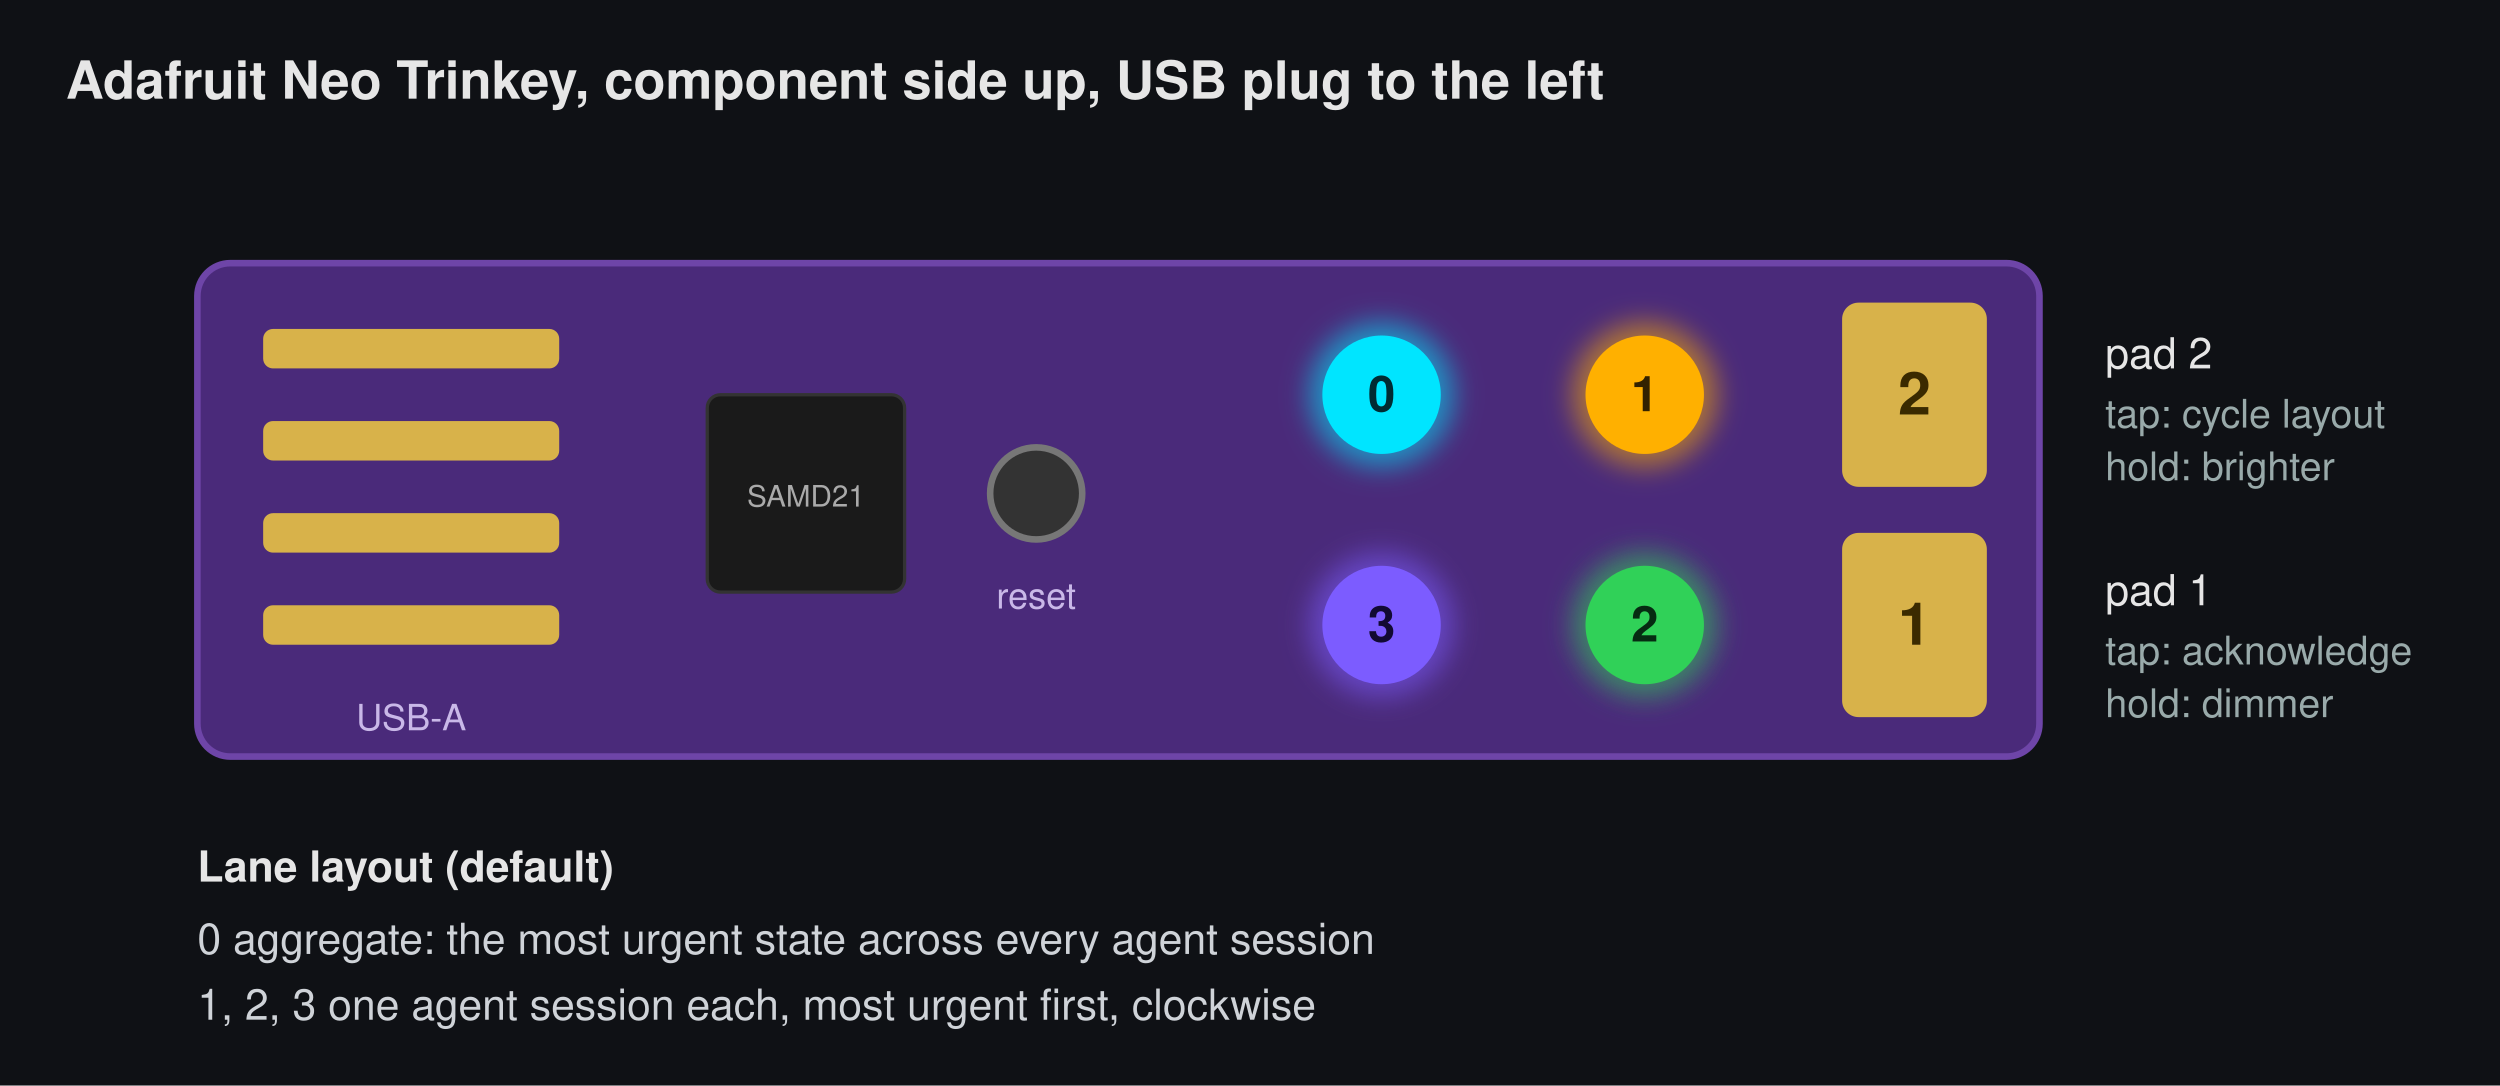
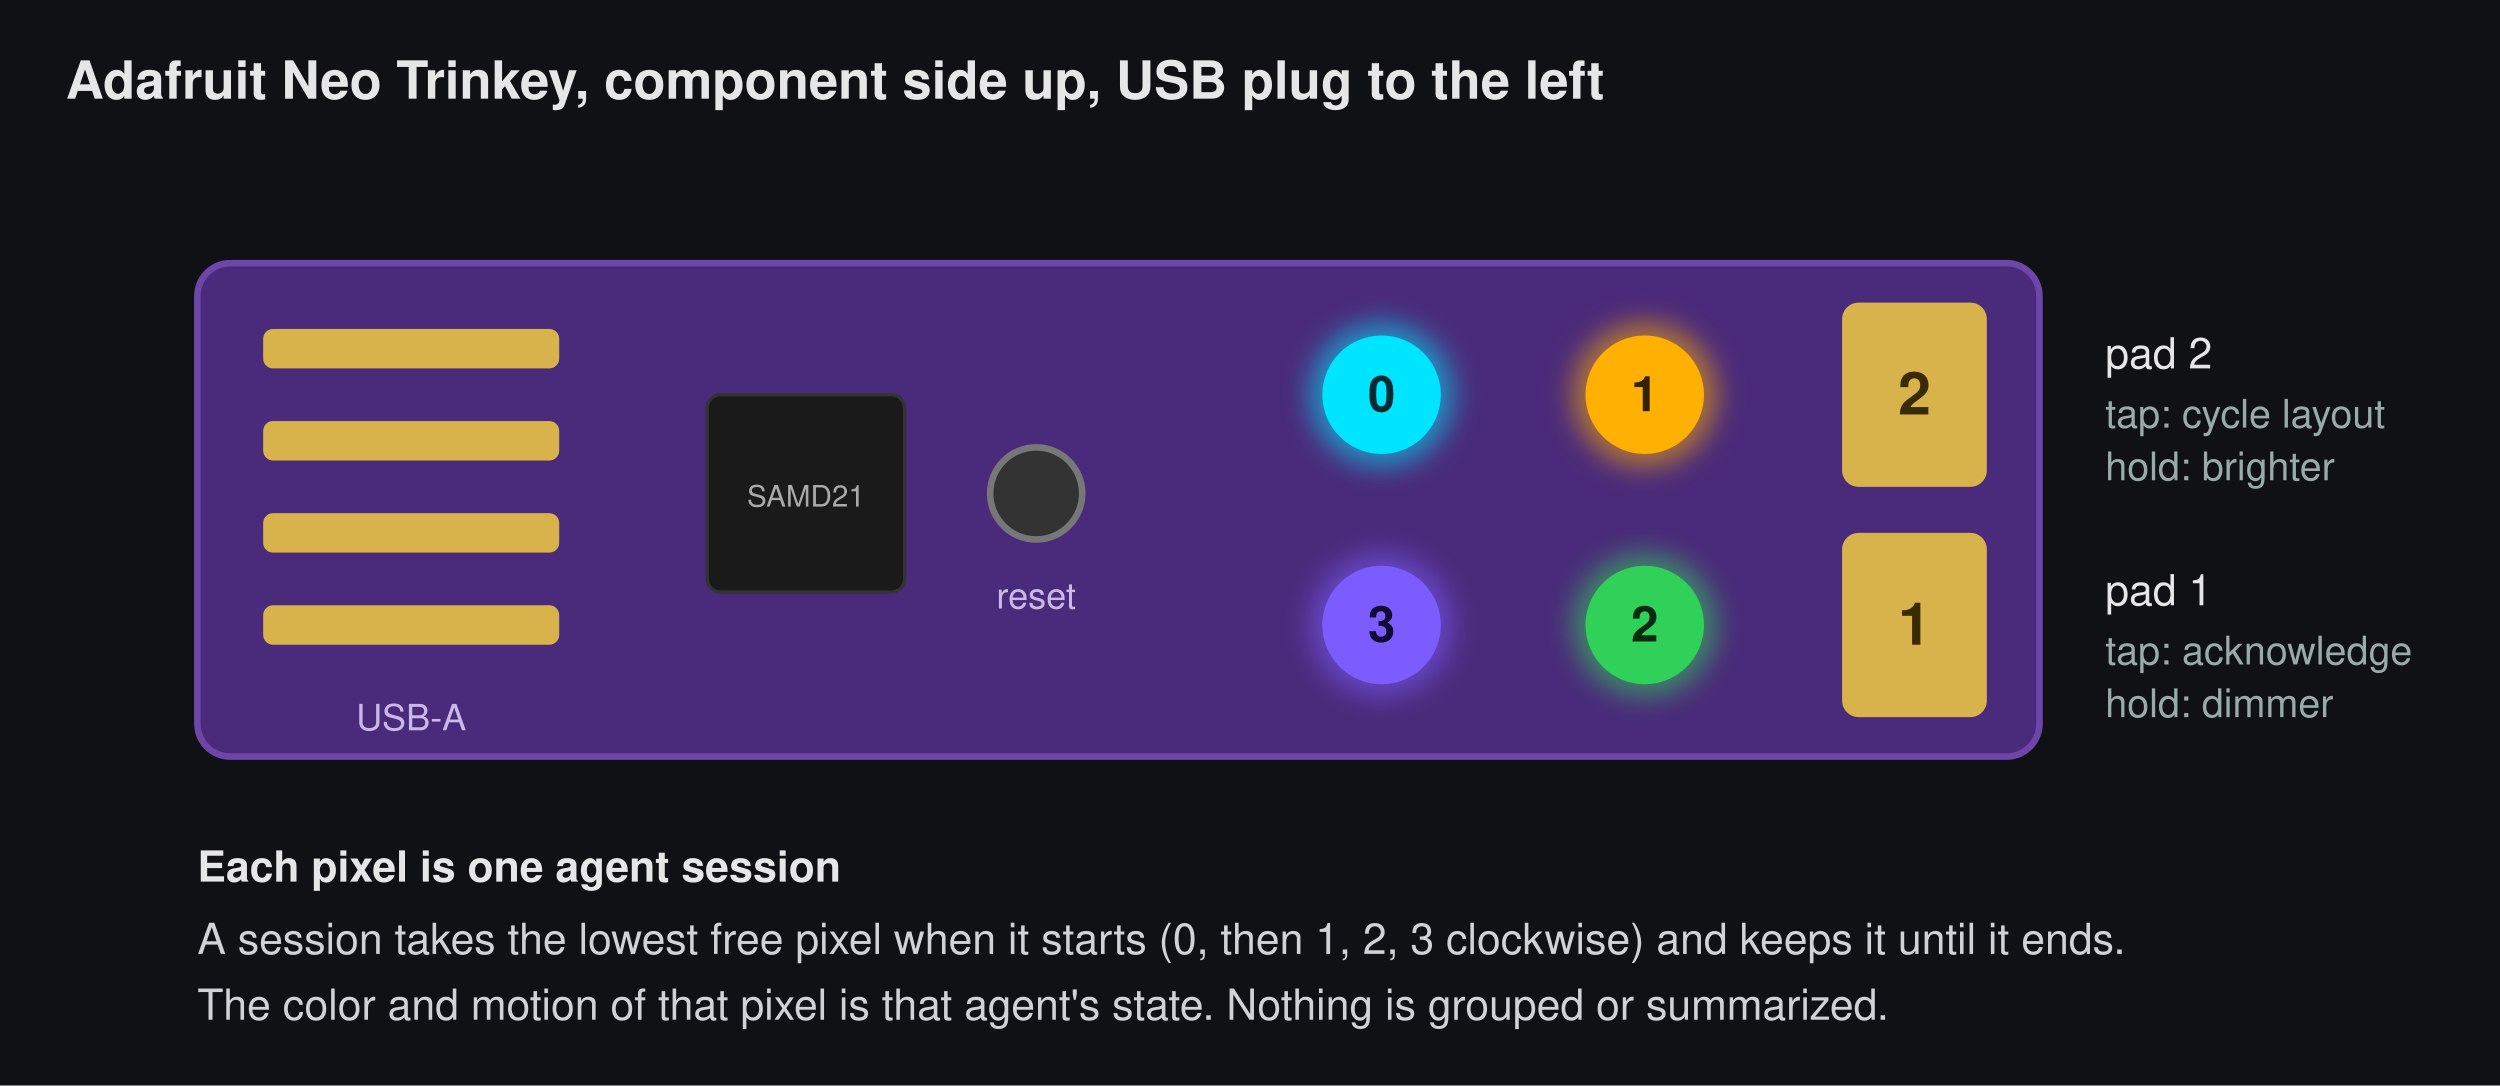
<svg xmlns="http://www.w3.org/2000/svg" width="760" height="330" viewBox="0 0 760 330" font-family="ui-sans-serif, -apple-system, Segoe UI, Helvetica, Arial, sans-serif">
  <defs>
    <filter id="glow" x="-60%" y="-60%" width="220%" height="220%">
      <feGaussianBlur stdDeviation="4" />
    </filter>
  </defs>
  <rect width="760" height="330" fill="#0f1115" />
  <text x="20" y="30" fill="#e6e6e6" font-size="16" font-weight="600">Adafruit Neo Trinkey, component side up, USB plug to the left</text>
  <rect x="60" y="80" width="560" height="150" rx="10" fill="#4a2a7a" stroke="#6e45a8" stroke-width="2" />
  <g fill="#d8b24a">
    <rect x="80" y="100" width="90" height="12" rx="3" />
    <rect x="80" y="128" width="90" height="12" rx="3" />
    <rect x="80" y="156" width="90" height="12" rx="3" />
    <rect x="80" y="184" width="90" height="12" rx="3" />
  </g>
  <text x="125" y="222" fill="#c9b8e8" font-size="11" text-anchor="middle">USB-A</text>
  <rect x="215" y="120" width="60" height="60" rx="4" fill="#1a1a1a" stroke="#333" />
  <text x="245" y="154" fill="#aaa" font-size="9" text-anchor="middle">SAMD21</text>
  <circle cx="315" cy="150" r="14" fill="#333" stroke="#777" stroke-width="2" />
  <text x="315" y="185" fill="#c9b8e8" font-size="11" text-anchor="middle">reset</text>
  <g>
    <circle cx="420" cy="120" r="22" fill="#00e5ff" filter="url(#glow)" opacity=".55" />
    <circle cx="420" cy="120" r="18" fill="#00e5ff" />
    <text x="420" y="125" fill="#002b33" font-size="15" font-weight="700" text-anchor="middle">0</text>
    <circle cx="500" cy="120" r="22" fill="#ffb000" filter="url(#glow)" opacity=".55" />
    <circle cx="500" cy="120" r="18" fill="#ffb000" />
    <text x="500" y="125" fill="#332200" font-size="15" font-weight="700" text-anchor="middle">1</text>
    <circle cx="500" cy="190" r="22" fill="#30d158" filter="url(#glow)" opacity=".55" />
    <circle cx="500" cy="190" r="18" fill="#30d158" />
    <text x="500" y="195" fill="#062b12" font-size="15" font-weight="700" text-anchor="middle">2</text>
    <circle cx="420" cy="190" r="22" fill="#7c5cff" filter="url(#glow)" opacity=".55" />
    <circle cx="420" cy="190" r="18" fill="#7c5cff" />
    <text x="420" y="195" fill="#120a33" font-size="15" font-weight="700" text-anchor="middle">3</text>
  </g>
  <rect x="560" y="92" width="44" height="56" rx="5" fill="#d8b24a" />
  <text x="582" y="126" fill="#3a2a00" font-size="18" font-weight="700" text-anchor="middle">2</text>
  <rect x="560" y="162" width="44" height="56" rx="5" fill="#d8b24a" />
  <text x="582" y="196" fill="#3a2a00" font-size="18" font-weight="700" text-anchor="middle">1</text>
  <g fill="#e6e6e6" font-size="13">
    <text x="640" y="112">pad 2</text>
    <text x="640" y="130" fill="#9aa" font-size="12">tap: cycle layout</text>
    <text x="640" y="146" fill="#9aa" font-size="12">hold: brighter</text>
    <text x="640" y="184">pad 1</text>
    <text x="640" y="202" fill="#9aa" font-size="12">tap: acknowledge</text>
    <text x="640" y="218" fill="#9aa" font-size="12">hold: dimmer</text>
  </g>
  <g fill="#e6e6e6" font-size="13">
-     <text x="60" y="268" font-weight="600">Lane layout (default)</text>
-     <text x="60" y="290" fill="#cfd3d8">0  aggregate: the most urgent state across every agent session</text>
-     <text x="60" y="310" fill="#cfd3d8">1, 2, 3  one agent session each, most urgent first, clockwise</text>
+     <text x="60" y="268" font-weight="600">Each pixel is one agent session</text>
+     <text x="60" y="290" fill="#cfd3d8">A session takes the lowest free pixel when it starts (0, then 1, 2, 3 clockwise) and keeps it until it ends.</text>
+     <text x="60" y="310" fill="#cfd3d8">The color and motion of that pixel is that agent's state. Nothing is grouped or summarized.</text>
  </g>
</svg>
